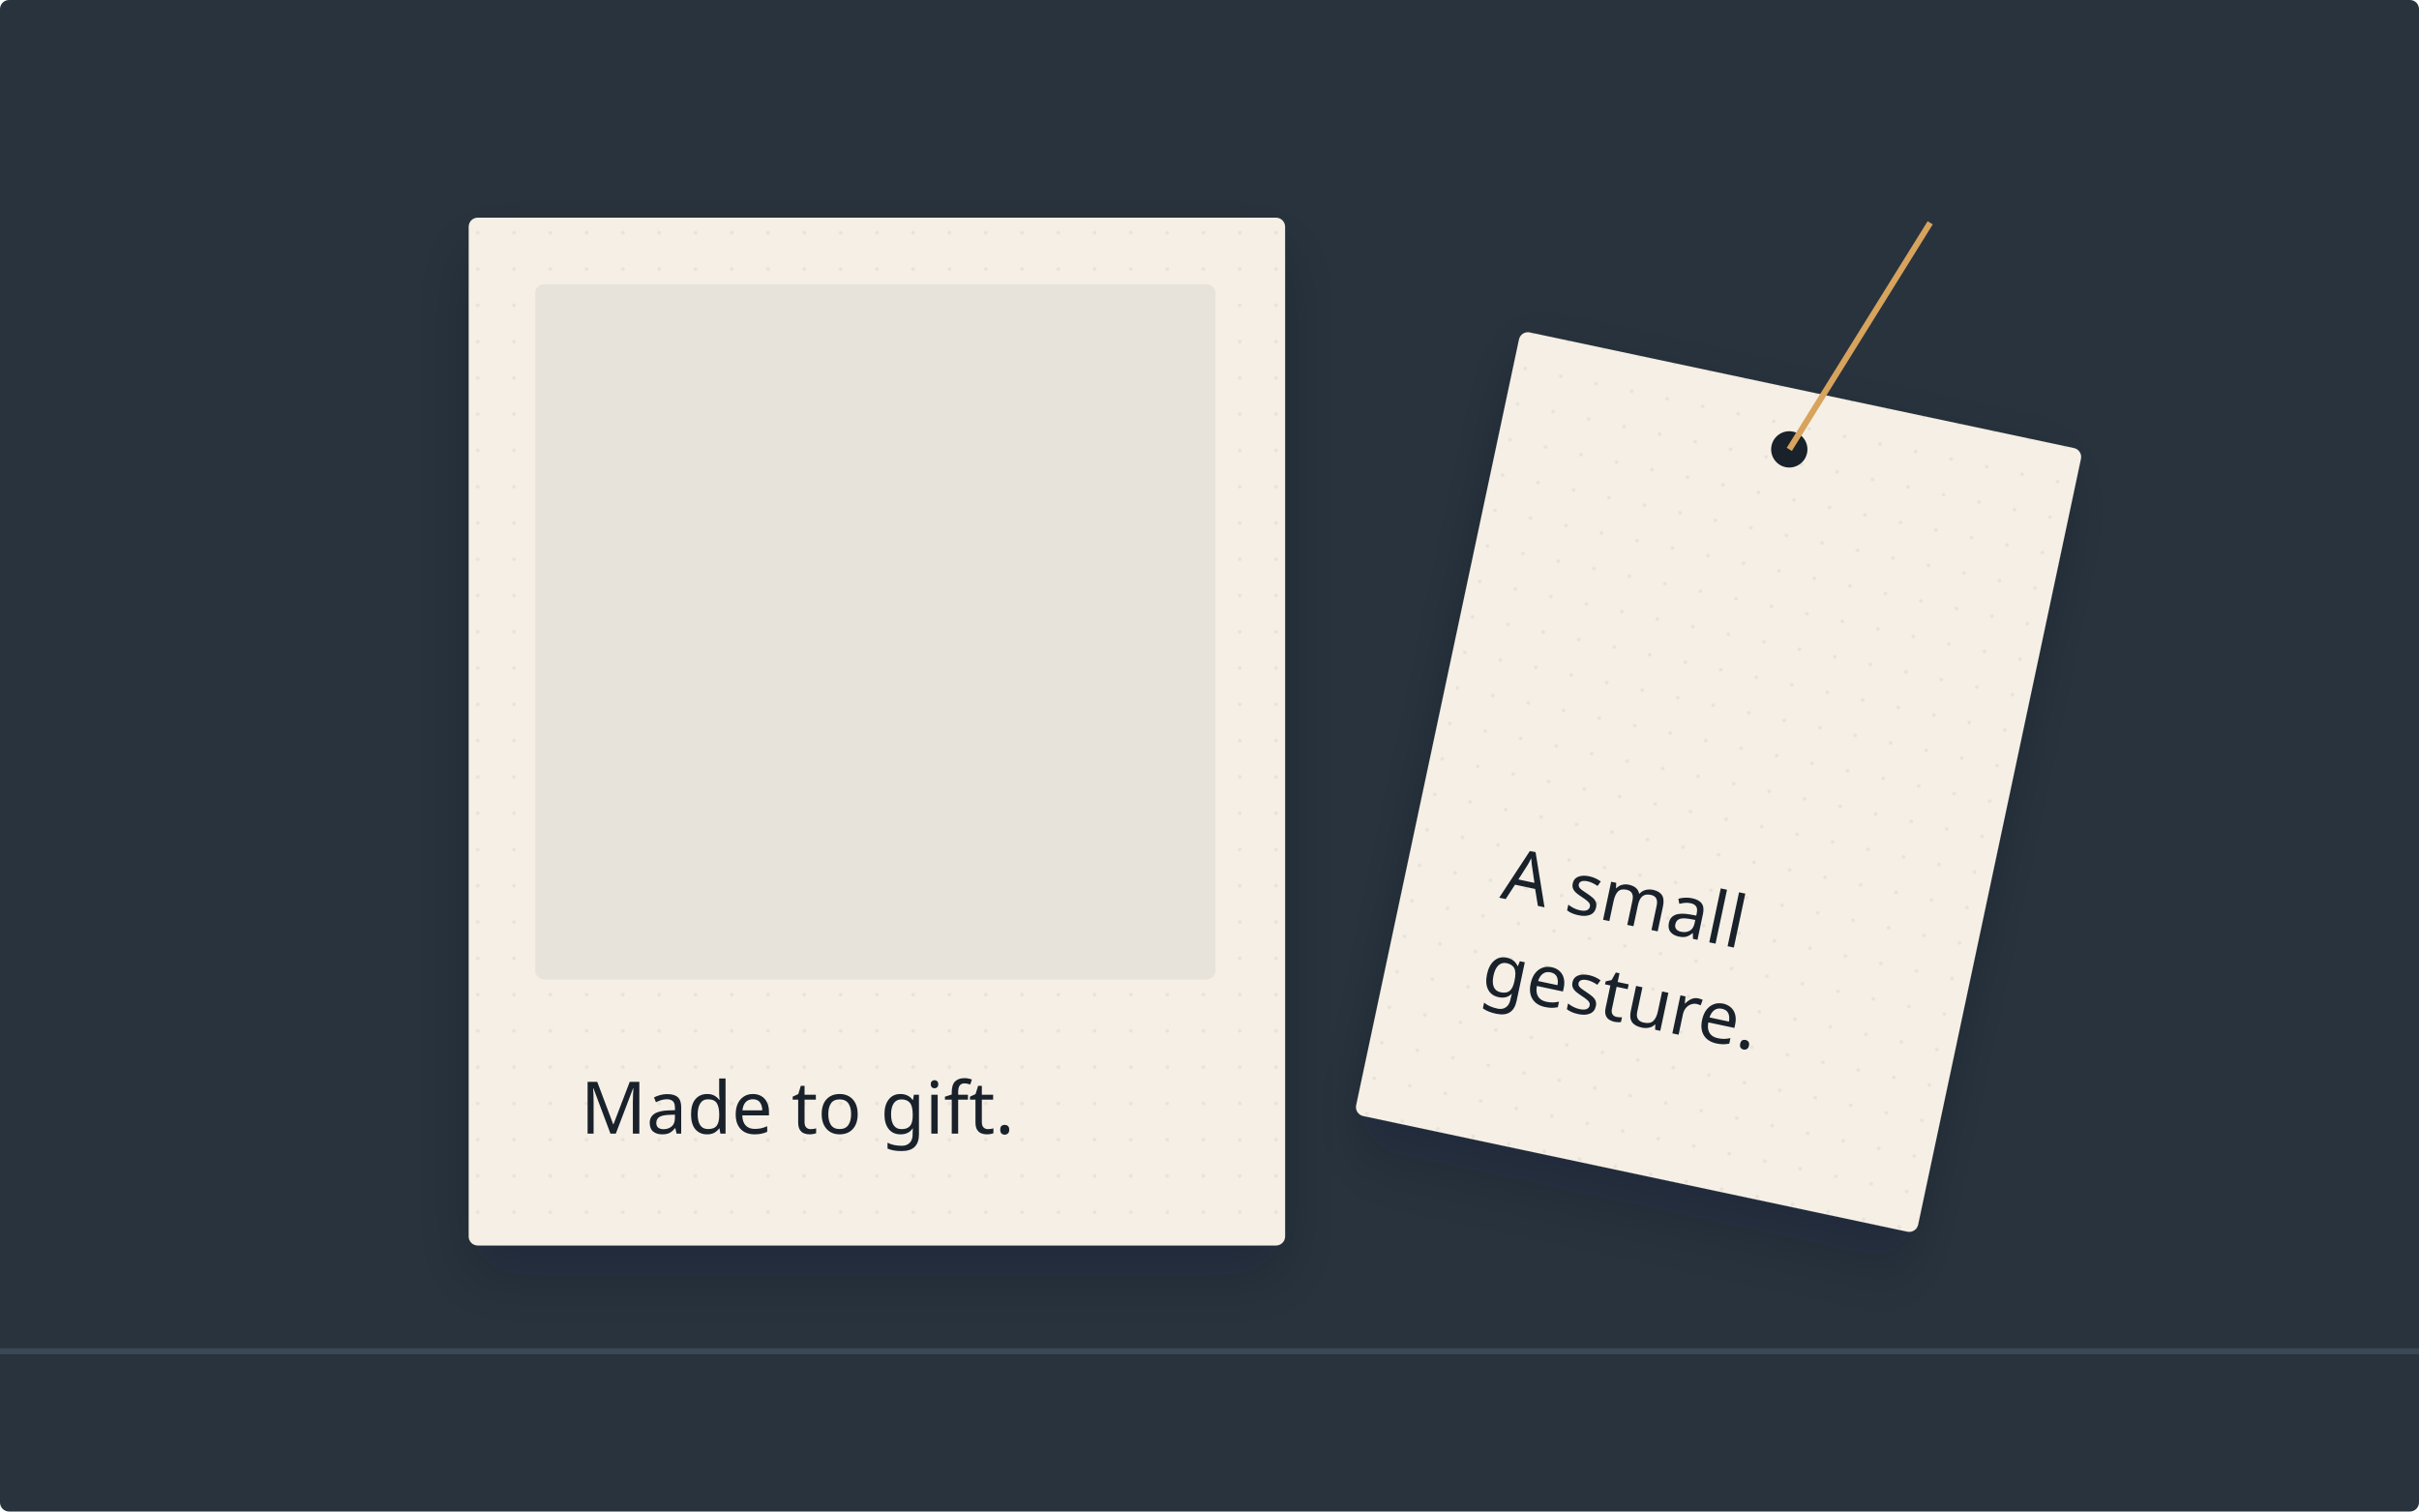
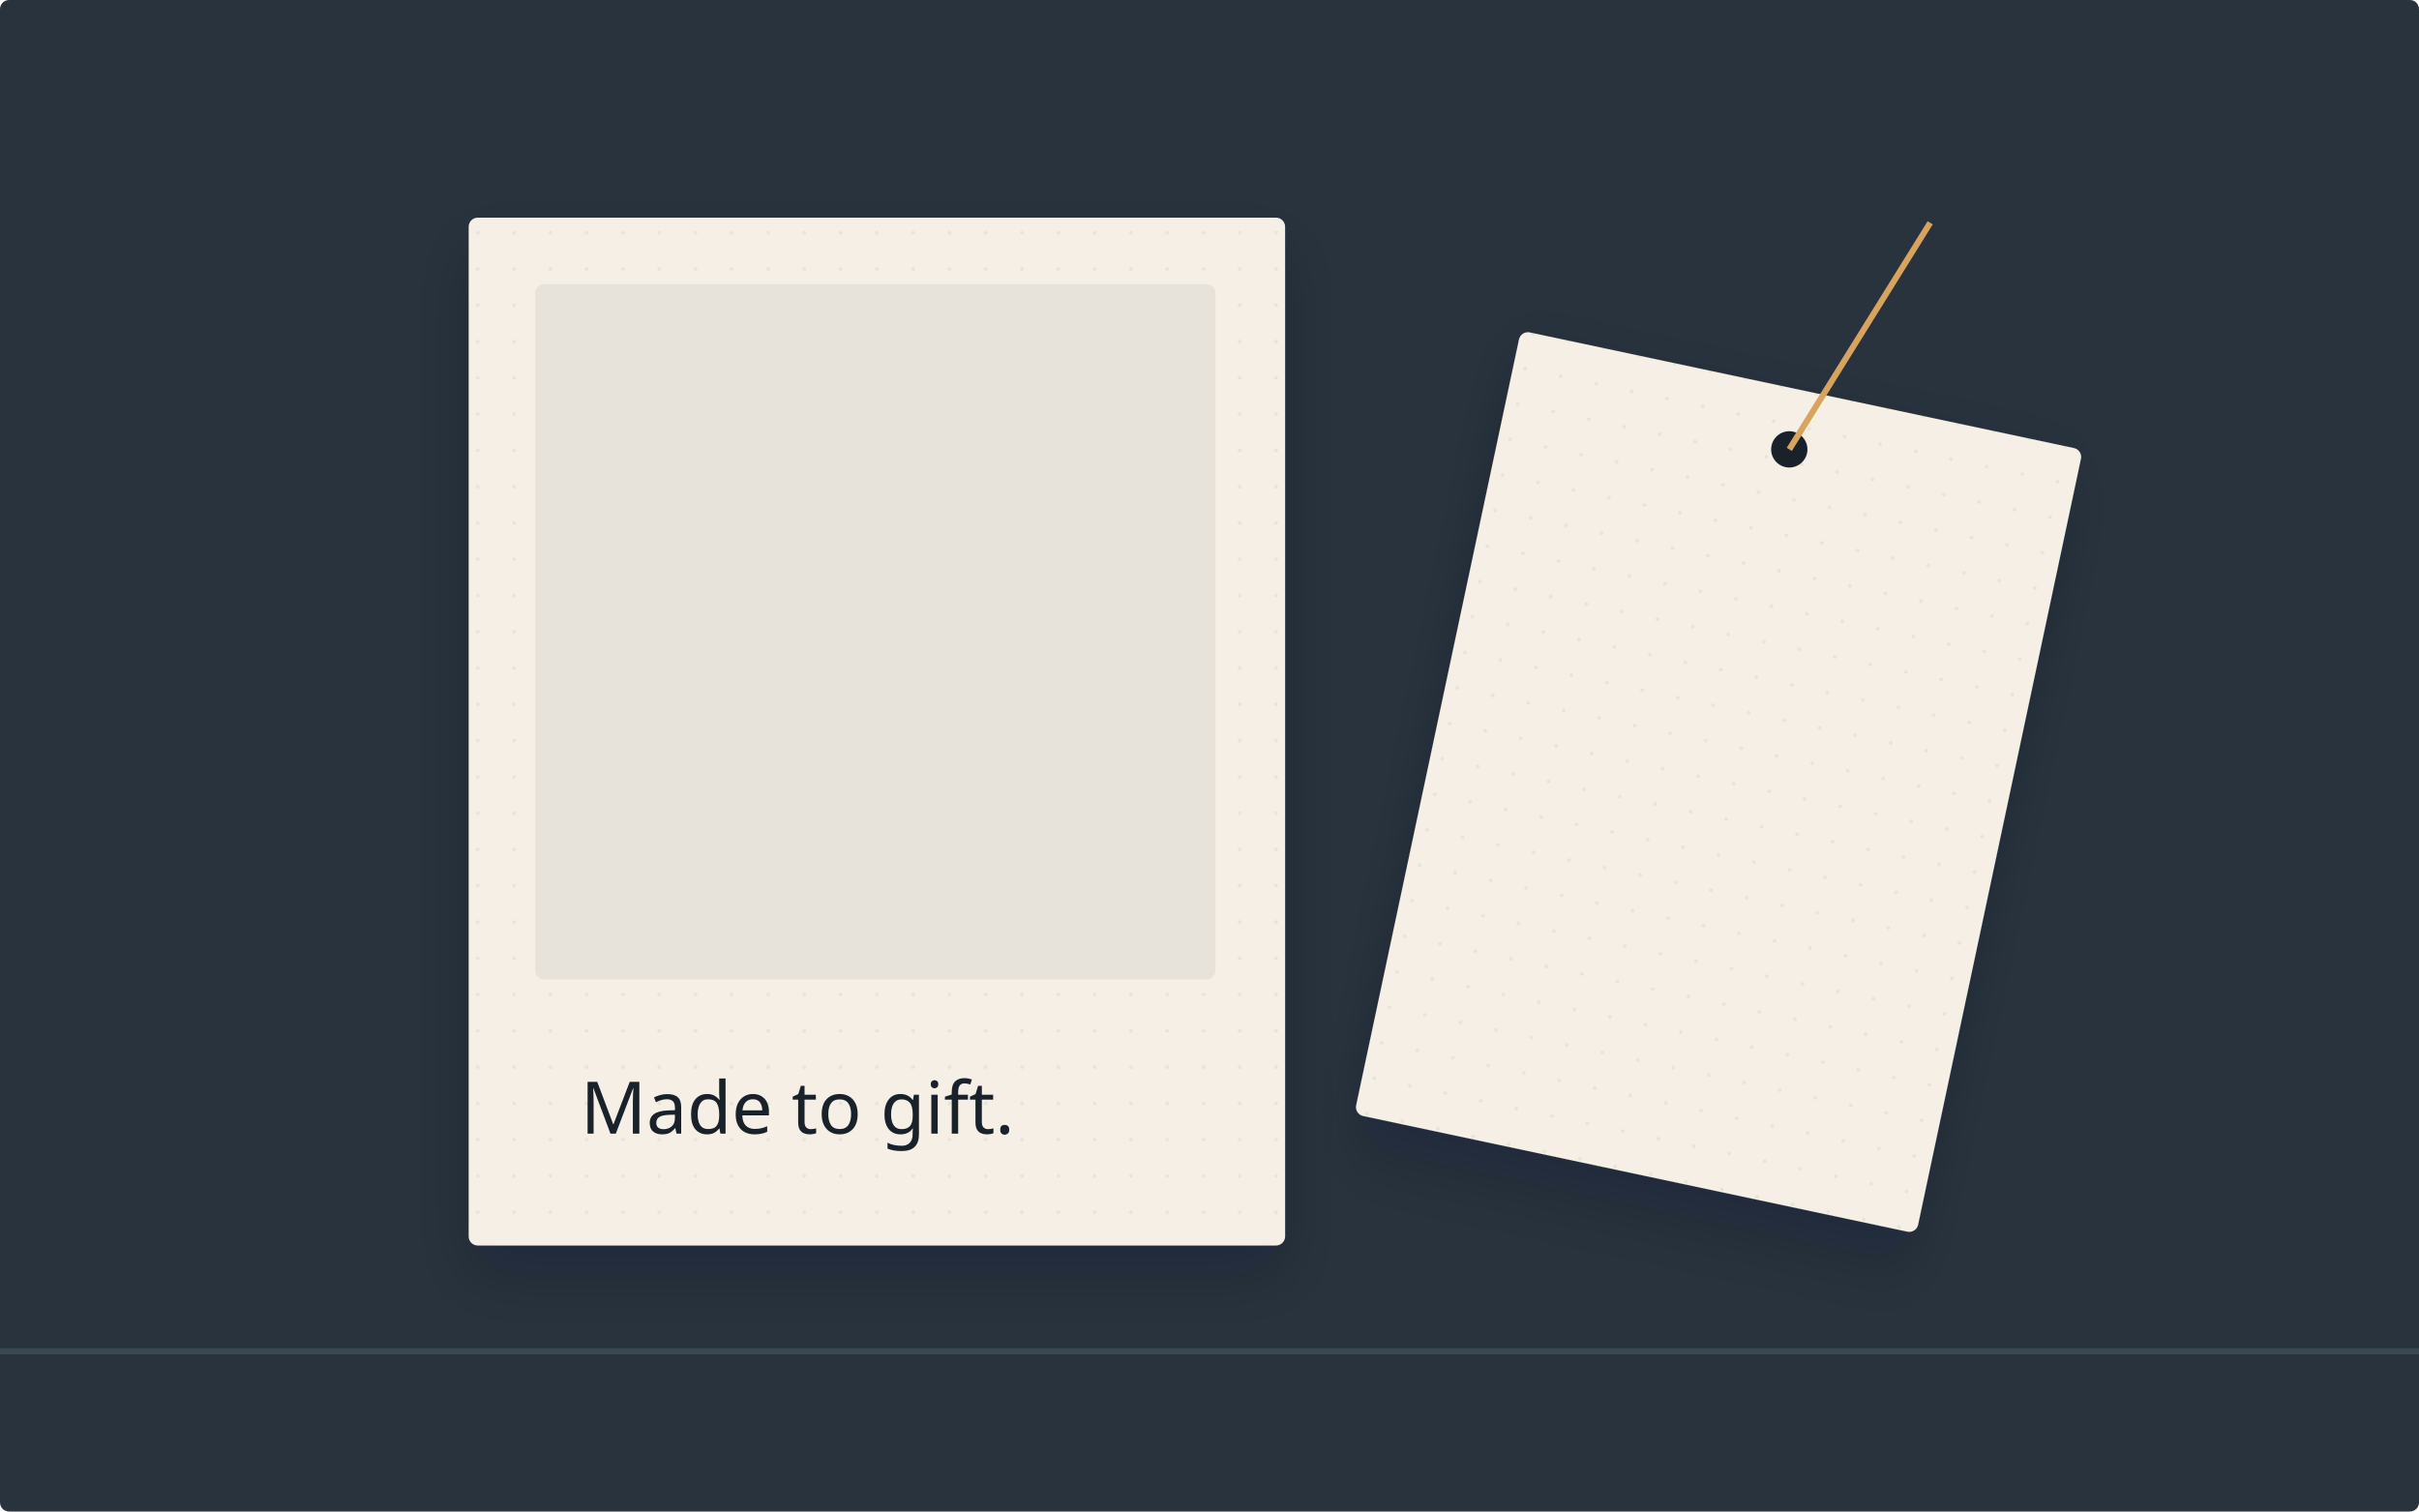
<svg xmlns="http://www.w3.org/2000/svg" width="800" height="500" viewBox="0 0 800 500">
  <defs>
    <pattern id="paper" width="12" height="12" patternUnits="userSpaceOnUse">
      <circle cx="2" cy="5" r=".6" fill="#19212b" opacity=".06" />
    </pattern>
    <filter id="shadow" x="-30%" y="-30%" width="170%" height="170%">
      <feDropShadow dx="0" dy="10" stdDeviation="10" flood-color="#111820" flood-opacity=".2" />
    </filter>
  </defs>
  <rect x="0" y="0" width="800" height="500" rx="3" fill="#28333e" />
  <path d="M0 447L800 447" stroke="#3a4854" stroke-width="2" fill="none" />
  <g filter="url(#shadow)">
    <rect x="155" y="72" width="270" height="340" rx="3" fill="#f5efe5" />
    <rect x="155" y="72" width="270" height="340" rx="3" fill="url(#paper)" />
  </g>
  <rect x="177" y="94" width="225" height="230" rx="3" fill="#e7e3db" />
  <text x="192" y="375" font-family="sans-serif" font-size="24" fill="#19212b">Made to gift.</text>
  <g transform="rotate(12 565 236)">
    <g filter="url(#shadow)">
      <rect x="478" y="125" width="190" height="265" rx="3" fill="#f5efe5" />
      <rect x="478" y="125" width="190" height="265" rx="3" fill="url(#paper)" />
    </g>
    <circle cx="573" cy="145" r="6" fill="#19212b" />
    <path d="M573 145L603 62" stroke="#d7a35d" stroke-width="2" fill="none" />
-     <text x="510" y="310" font-family="sans-serif" font-size="24" fill="#19212b">A small</text>
-     <text x="510" y="342" font-family="sans-serif" font-size="24" fill="#19212b">gesture.</text>
  </g>
</svg>
